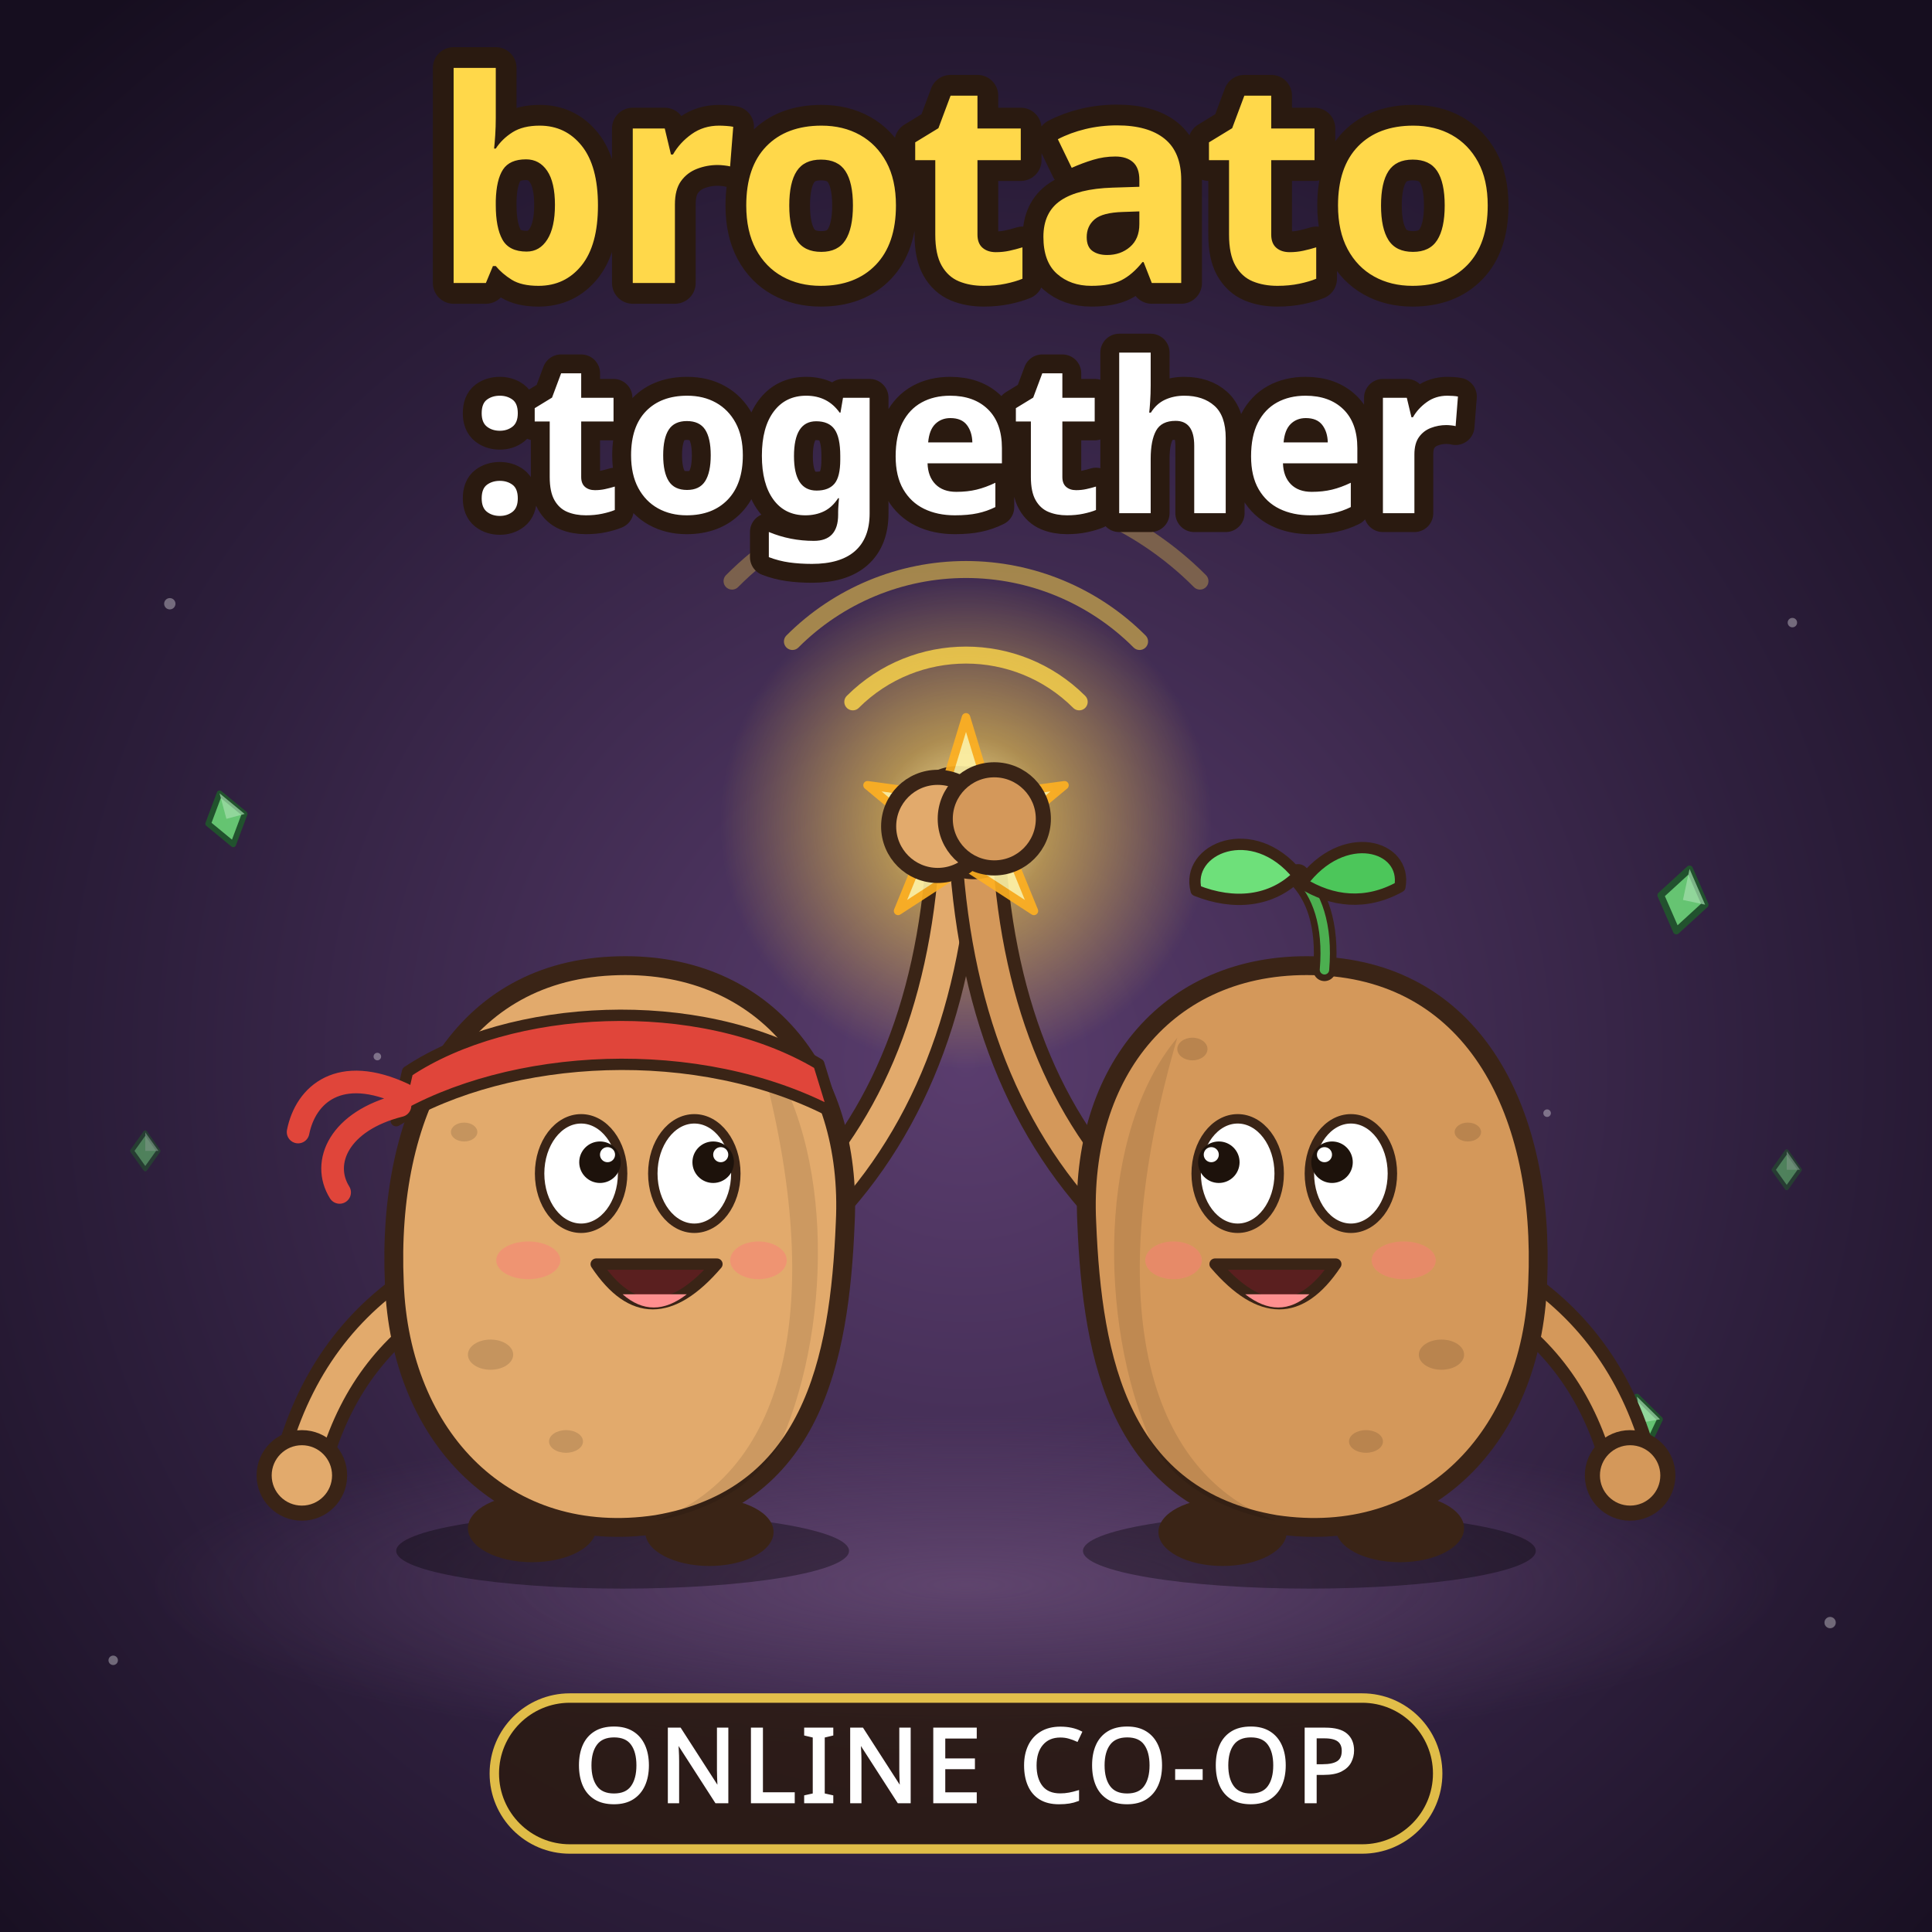
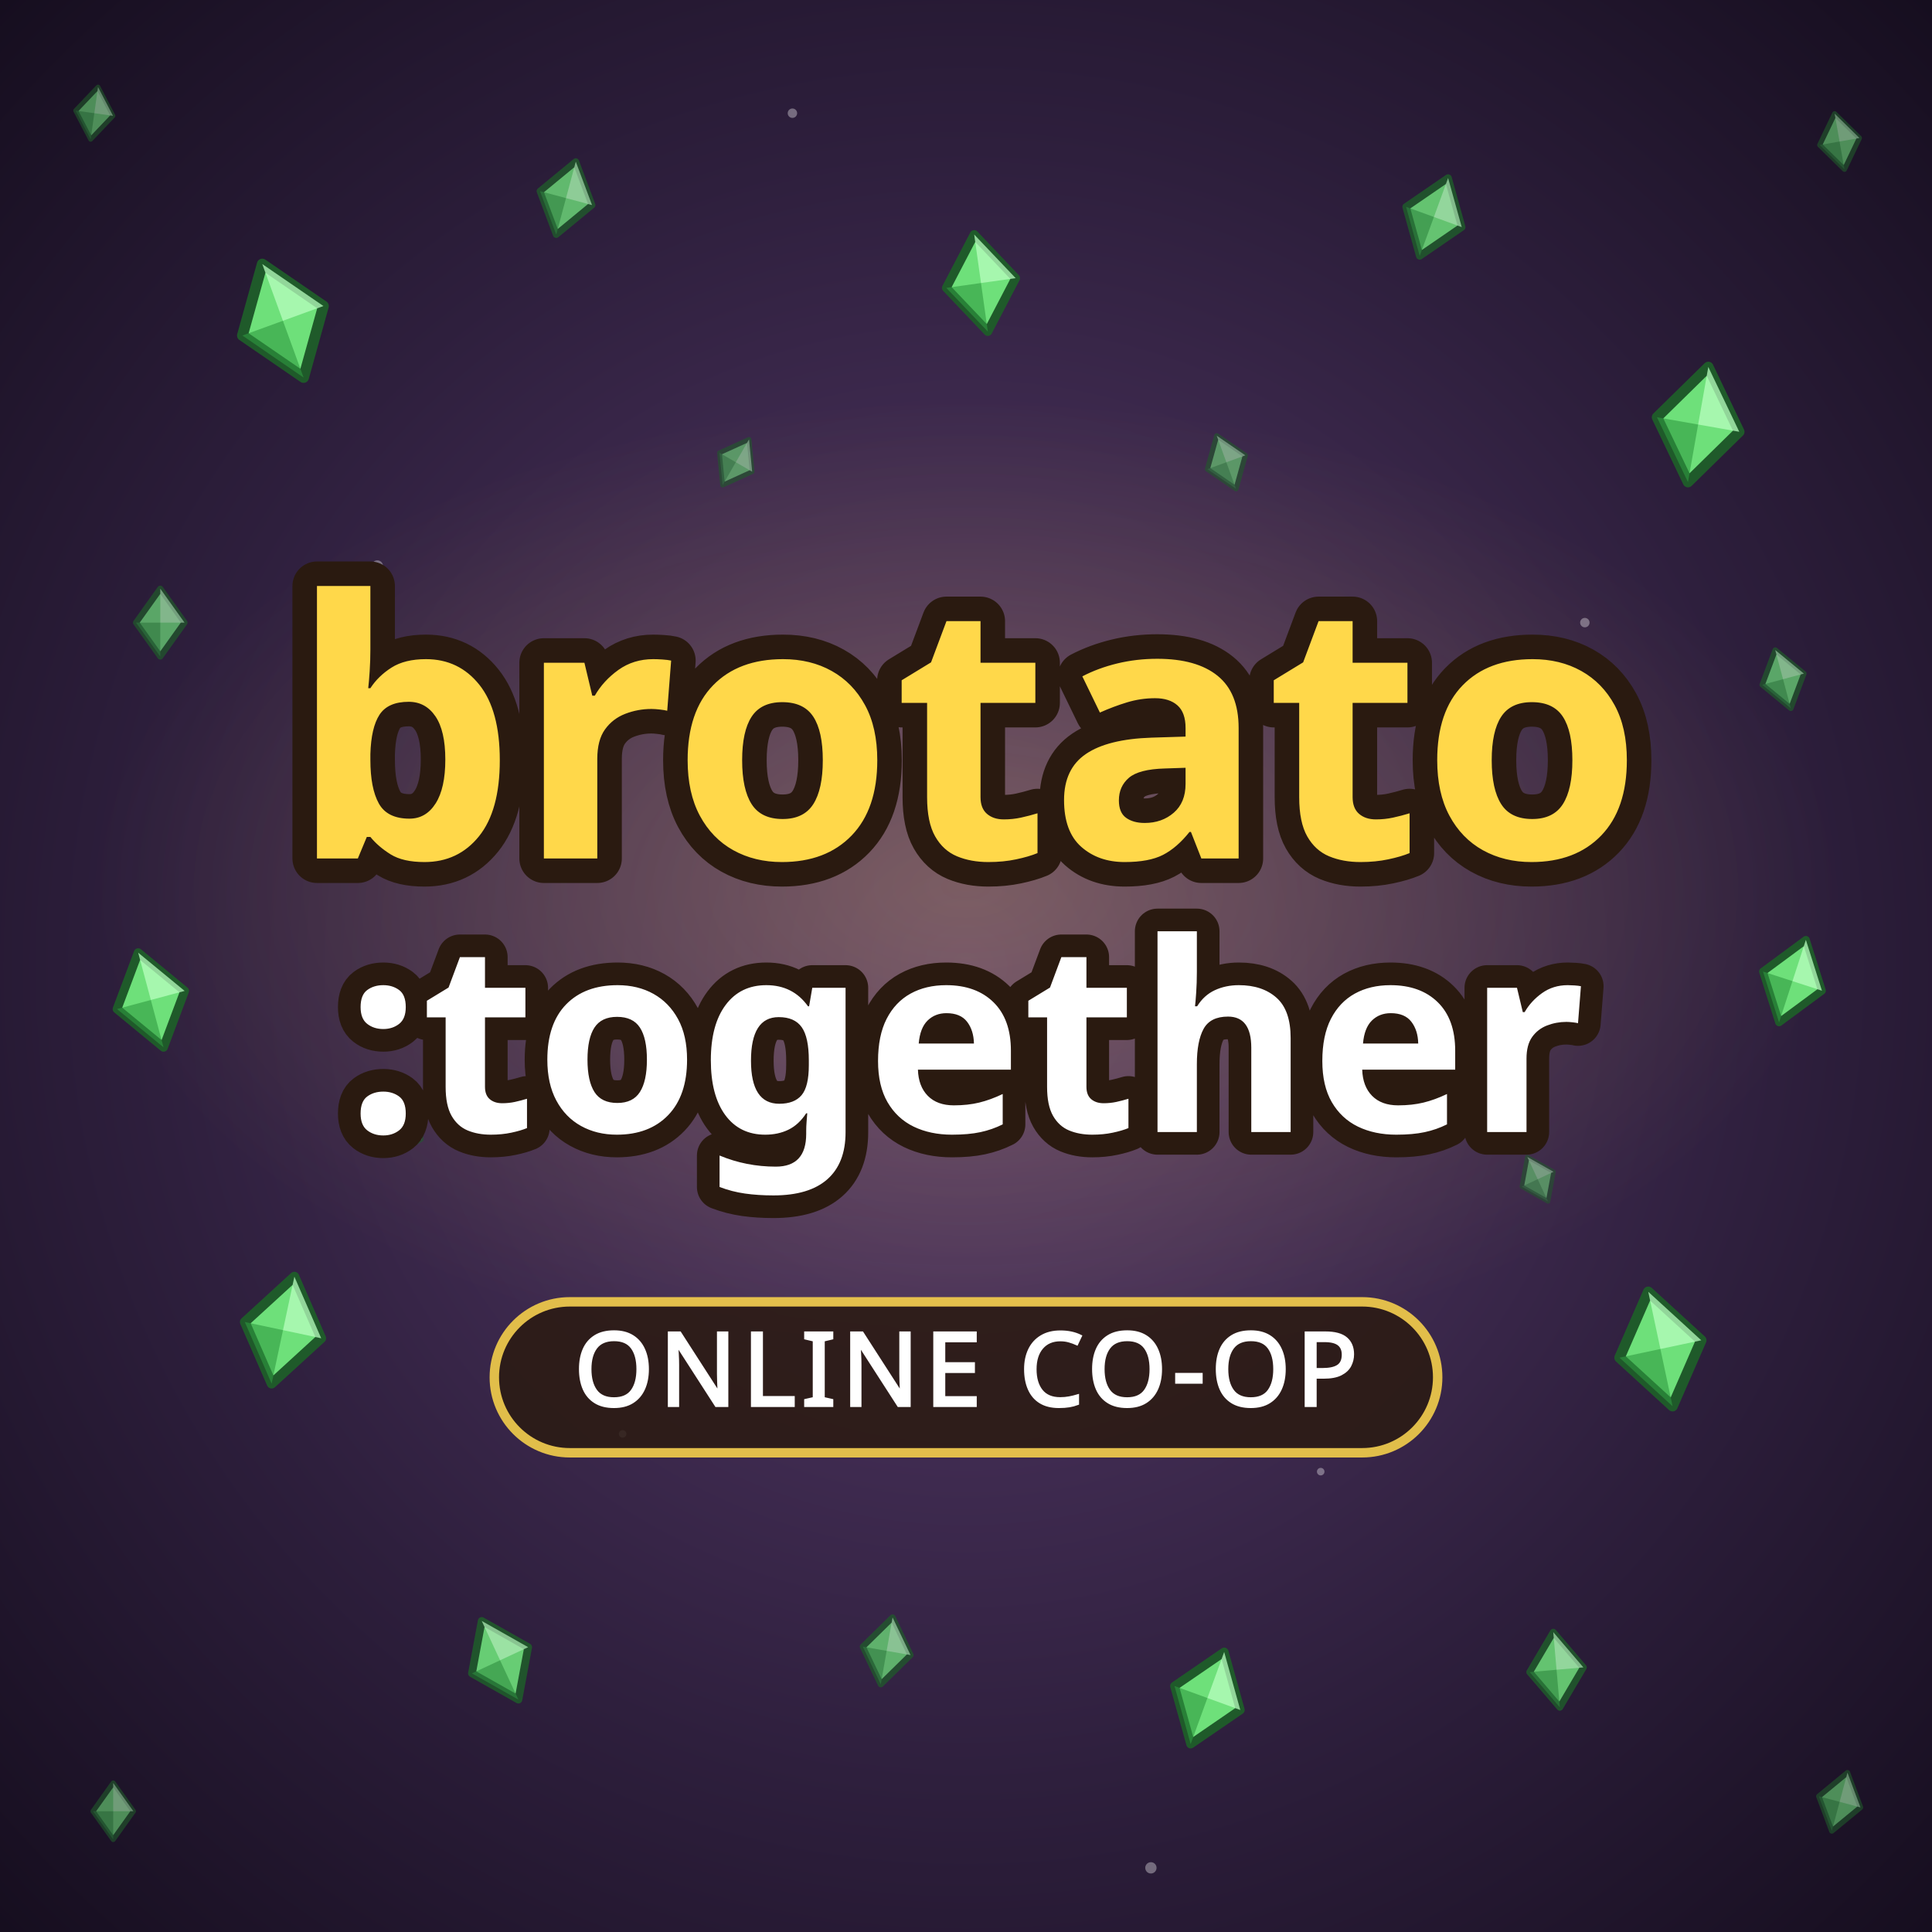
<svg xmlns="http://www.w3.org/2000/svg" xmlns:xlink="http://www.w3.org/1999/xlink" width="1024" height="1024" viewBox="0 0 1024 1024">
  <defs>
-     <radialGradient id="bg" cx="50%" cy="55%" r="70%">
+     <radialGradient id="bg" cx="50%" cy="50%" r="70%">
      <stop offset="0" stop-color="#5a3d6e" />
      <stop offset="0.6" stop-color="#2e1f3d" />
      <stop offset="1" stop-color="#160e1f" />
    </radialGradient>
    <radialGradient id="glow" cx="50%" cy="50%" r="50%">
-       <stop offset="0" stop-color="#fff6c2" stop-opacity="0.95" />
-       <stop offset="0.35" stop-color="#ffd84a" stop-opacity="0.55" />
+       <stop offset="0" stop-color="#ffd84a" stop-opacity="0.22" />
      <stop offset="1" stop-color="#ffd84a" stop-opacity="0" />
    </radialGradient>
-     <radialGradient id="ground" cx="50%" cy="50%" r="50%">
-       <stop offset="0" stop-color="#7a5a86" stop-opacity="0.55" />
-       <stop offset="1" stop-color="#7a5a86" stop-opacity="0" />
-     </radialGradient>
-     <g id="potato-body">
-       <ellipse cx="-48" cy="150" rx="34" ry="18" fill="#3a2416" />
-       <ellipse cx="46" cy="152" rx="34" ry="18" fill="#3a2416" />
-       <path d="M -98,20 Q -150,50 -168,110" fill="none" stroke="#3a2416" stroke-width="30" stroke-linecap="round" />
-       <path d="M -98,20 Q -150,50 -168,110" fill="none" stroke="currentColor" stroke-width="16" stroke-linecap="round" />
-       <path d="M 92,-10 Q 168,-80 176,-208" fill="none" stroke="#3a2416" stroke-width="30" stroke-linecap="round" />
-       <path d="M 92,-10 Q 168,-80 176,-208" fill="none" stroke="currentColor" stroke-width="16" stroke-linecap="round" />
-       <path d="M -6,-148 C 74,-152 122,-92 118,-12 C 115,62 100,134 18,148 C -62,160 -118,102 -121,20 C -125,-70 -88,-144 -6,-148 Z" fill="currentColor" stroke="#3a2416" stroke-width="10" stroke-linejoin="round" />
-       <path d="M 70,-110 C 112,-60 112,40 84,104 C 70,130 40,142 18,146 C 92,118 108,20 70,-110 Z" fill="#000" opacity="0.10" />
-       <ellipse cx="-70" cy="58" rx="12" ry="8" fill="#000" opacity="0.13" />
-       <ellipse cx="-30" cy="104" rx="9" ry="6" fill="#000" opacity="0.13" />
-       <ellipse cx="62" cy="-104" rx="8" ry="6" fill="#000" opacity="0.13" />
-       <ellipse cx="-84" cy="-60" rx="7" ry="5" fill="#000" opacity="0.13" />
-       <ellipse cx="-22" cy="-38" rx="22" ry="29" fill="#fff" stroke="#3a2416" stroke-width="5" />
-       <ellipse cx="38" cy="-38" rx="22" ry="29" fill="#fff" stroke="#3a2416" stroke-width="5" />
-       <circle cx="-12" cy="-44" r="11" fill="#1d120b" />
-       <circle cx="48" cy="-44" r="11" fill="#1d120b" />
-       <circle cx="-8" cy="-48" r="4" fill="#fff" />
-       <circle cx="52" cy="-48" r="4" fill="#fff" />
-       <ellipse cx="-50" cy="8" rx="17" ry="10" fill="#ff7b7b" opacity="0.45" />
-       <ellipse cx="72" cy="8" rx="15" ry="10" fill="#ff7b7b" opacity="0.45" />
-       <path d="M -14,10 Q 14,52 50,10 Z" fill="#5a1f1f" stroke="#3a2416" stroke-width="6" stroke-linejoin="round" />
-       <path d="M 0,26 Q 16,40 34,26" fill="#ff8f8f" />
-       <circle cx="178" cy="-224" r="26" fill="currentColor" stroke="#3a2416" stroke-width="8" />
-       <circle cx="-170" cy="122" r="20" fill="currentColor" stroke="#3a2416" stroke-width="8" />
-     </g>
    <symbol id="gem" viewBox="-10 -14 20 28" overflow="visible">
-       <path d="M 0,-14 L 10,0 L 0,14 L -10,0 Z" fill="#6ee07a" stroke="#1f5a2a" stroke-width="3" stroke-linejoin="round" />
-       <path d="M 0,-14 L 10,0 L 0,0 Z" fill="#b8ffbf" opacity="0.7" />
+       <path d="M 0,-14 L 10,0 L 0,14 L -10,0 Z" fill="#6ee07a" stroke="#1f5a2a" stroke-width="2.5" stroke-linejoin="round" />
+       <path d="M 0,-14 L 10,0 L 0,0 Z" fill="#b8ffbf" opacity="0.75" />
+       <path d="M 0,14 L -10,0 L 0,0 Z" fill="#2f9a40" opacity="0.6" />
    </symbol>
  </defs>
  <rect width="1024" height="1024" fill="url(#bg)" />
-   <g opacity="0.85">
-     <use xlink:href="#gem" x="110" y="420" width="20" height="28" transform="rotate(-15 120 434)" />
-     <use xlink:href="#gem" x="880" y="460" width="24" height="34" transform="rotate(12 892 477)" />
-     <use xlink:href="#gem" x="160" y="760" width="18" height="25" />
-     <use xlink:href="#gem" x="860" y="740" width="20" height="28" transform="rotate(-10 870 754)" />
-     <use xlink:href="#gem" x="70" y="600" width="14" height="20" opacity="0.6" />
-     <use xlink:href="#gem" x="940" y="610" width="14" height="20" opacity="0.6" />
+   <ellipse cx="512" cy="470" rx="470" ry="260" fill="url(#glow)" />
+   <g>
+     <use xlink:href="#gem" x="127.1" y="138.0" width="45.7" height="64" transform="rotate(-20 150 170)" opacity="1" />
+     <use xlink:href="#gem" x="285.7" y="85.0" width="28.6" height="40" transform="rotate(15 300 105)" opacity="0.8" />
+     <use xlink:href="#gem" x="501.4" y="124.0" width="37.1" height="52" transform="rotate(-8 520 150)" opacity="1" />
+     <use xlink:href="#gem" x="744.3" y="93.0" width="31.4" height="44" transform="rotate(20 760 115)" opacity="0.85" />
+     <use xlink:href="#gem" x="877.9" y="194.0" width="44.3" height="62" transform="rotate(10 900 225)" opacity="1" />
+     <use xlink:href="#gem" x="72.1" y="312.0" width="25.7" height="36" transform="rotate(0 85 330)" opacity="0.7" />
+     <use xlink:href="#gem" x="933.6" y="344.0" width="22.9" height="32" transform="rotate(-15 945 360)" opacity="0.7" />
+     <use xlink:href="#gem" x="380.0" y="231.0" width="20.0" height="28" transform="rotate(30 390 245)" opacity="0.6" />
+     <use xlink:href="#gem" x="639.3" y="230.0" width="21.4" height="30" transform="rotate(-20 650 245)" opacity="0.6" />
+     <use xlink:href="#gem" x="61.4" y="504.0" width="37.1" height="52" transform="rotate(-15 80 530)" opacity="1" />
+     <use xlink:href="#gem" x="933.6" y="497.0" width="32.9" height="46" transform="rotate(18 950 520)" opacity="1" />
+     <use xlink:href="#gem" x="129.3" y="676.0" width="41.4" height="58" transform="rotate(12 150 705)" opacity="1" />
+     <use xlink:href="#gem" x="857.9" y="684.0" width="44.3" height="62" transform="rotate(-12 880 715)" opacity="1" />
+     <use xlink:href="#gem" x="248.6" y="857.0" width="32.9" height="46" transform="rotate(-25 265 880)" opacity="0.9" />
+     <use xlink:href="#gem" x="457.1" y="857.0" width="25.7" height="36" transform="rotate(10 470 875)" opacity="0.75" />
+     <use xlink:href="#gem" x="621.4" y="874.0" width="37.1" height="52" transform="rotate(20 640 900)" opacity="1" />
+     <use xlink:href="#gem" x="810.7" y="865.0" width="28.6" height="40" transform="rotate(-5 825 885)" opacity="0.85" />
+     <use xlink:href="#gem" x="49.3" y="945.0" width="21.4" height="30" transform="rotate(0 60 960)" opacity="0.6" />
+     <use xlink:href="#gem" x="963.6" y="939.0" width="22.9" height="32" transform="rotate(15 975 955)" opacity="0.6" />
+     <use xlink:href="#gem" x="964.3" y="60.0" width="21.4" height="30" transform="rotate(-10 975 75)" opacity="0.6" />
+     <use xlink:href="#gem" x="40.0" y="46.0" width="20.0" height="28" transform="rotate(8 50 60)" opacity="0.6" />
+     <use xlink:href="#gem" x="205.7" y="587.0" width="18.6" height="26" transform="rotate(25 215 600)" opacity="0.55" />
+     <use xlink:href="#gem" x="805.7" y="612.0" width="18.6" height="26" transform="rotate(-25 815 625)" opacity="0.55" />
  </g>
  <g fill="#fff" opacity="0.35">
-     <circle cx="90" cy="320" r="3" />
-     <circle cx="950" cy="330" r="2.5" />
-     <circle cx="200" cy="560" r="2" />
-     <circle cx="820" cy="590" r="2" />
-     <circle cx="60" cy="880" r="2.5" />
-     <circle cx="970" cy="860" r="3" />
-   </g>
-   <ellipse cx="512" cy="840" rx="430" ry="90" fill="url(#ground)" />
-   <ellipse cx="330" cy="822" rx="120" ry="20" fill="#000" opacity="0.35" />
-   <ellipse cx="694" cy="822" rx="120" ry="20" fill="#000" opacity="0.35" />
-   <circle cx="512" cy="436" r="130" fill="url(#glow)" />
-   <g fill="none" stroke="#ffd84a" stroke-linecap="round" opacity="0.8">
-     <path d="M 452,372 A 85,85 0 0 1 572,372" stroke-width="9" />
-     <path d="M 420,340 A 130,130 0 0 1 604,340" stroke-width="9" opacity="0.65" />
-     <path d="M 388,308 A 175,175 0 0 1 636,308" stroke-width="9" opacity="0.4" />
-   </g>
-   <g transform="translate(330 660)">
-     <use xlink:href="#potato-body" color="#e2aa6c" />
-     <path d="M -114,-92 C -60,-128 40,-134 104,-96 L 112,-70 C 40,-108 -60,-102 -120,-66 Z" fill="#e0453a" stroke="#3a2416" stroke-width="6" stroke-linejoin="round" />
-     <path d="M -116,-80 C -150,-96 -168,-80 -172,-60 M -118,-74 C -150,-66 -160,-44 -150,-28" fill="none" stroke="#e0453a" stroke-width="12" stroke-linecap="round" />
-   </g>
-   <g transform="translate(694 660) scale(-1 1)">
-     <use xlink:href="#potato-body" color="#d4985a" />
-     <path d="M -8,-146 C -10,-170 -4,-186 6,-196" fill="none" stroke="#3a2416" stroke-width="12" stroke-linecap="round" />
-     <path d="M -8,-146 C -10,-170 -4,-186 6,-196" fill="none" stroke="#4caf50" stroke-width="5" stroke-linecap="round" />
-     <path d="M 6,-196 C 30,-226 66,-210 60,-188 C 40,-180 20,-182 6,-196 Z" fill="#6ee07a" stroke="#3a2416" stroke-width="6" stroke-linejoin="round" />
-     <path d="M 4,-192 C -18,-222 -52,-212 -48,-190 C -30,-180 -12,-182 4,-192 Z" fill="#4cc65a" stroke="#3a2416" stroke-width="6" stroke-linejoin="round" />
-   </g>
-   <g transform="translate(512 436)">
-     <path d="M 0,-62 L 14,-16 L 58,-22 L 22,8 L 40,52 L 0,26 L -40,52 L -22,8 L -58,-22 L -14,-16 Z" fill="#fff3a6" stroke="#ffb020" stroke-width="5" stroke-linejoin="round" opacity="0.9" transform="scale(0.9)" />
-   </g>
-   <g stroke="#3a2416" stroke-width="8">
-     <circle cx="497" cy="438" r="26" fill="#e2aa6c" />
-     <circle cx="527" cy="434" r="26" fill="#d4985a" />
+     <circle cx="200" cy="300" r="3" />
+     <circle cx="840" cy="330" r="2.5" />
+     <circle cx="330" cy="760" r="2" />
+     <circle cx="700" cy="780" r="2" />
+     <circle cx="420" cy="60" r="2.5" />
+     <circle cx="610" cy="990" r="3" />
  </g>
  <g font-family="Tomson Talks" font-weight="bold" text-anchor="middle" paint-order="stroke" stroke="#2a1a10" stroke-linejoin="round">
-     <text x="512" y="150" font-size="150" fill="#ffd84a" stroke-width="22">brotato</text>
-     <text x="512" y="272" font-size="112" fill="#fff" stroke-width="20">:together</text>
+     <text x="512" y="455" font-size="190" fill="#ffd84a" stroke-width="26">brotato</text>
+     <text x="512" y="600" font-size="140" fill="#fff" stroke-width="24">:together</text>
  </g>
-   <rect x="262" y="900" width="500" height="80" rx="40" fill="#2a1a10" opacity="0.85" stroke="#ffd84a" stroke-width="5" />
-   <text x="512" y="955" font-family="Tomson Talks" font-size="54" letter-spacing="3" text-anchor="middle" fill="#fff" stroke="#fff" stroke-width="1.5">ONLINE CO-OP</text>
+   <rect x="262" y="690" width="500" height="80" rx="40" fill="#2a1a10" opacity="0.85" stroke="#ffd84a" stroke-width="5" />
+   <text x="512" y="745" font-family="Tomson Talks" font-size="54" letter-spacing="3" text-anchor="middle" fill="#fff" stroke="#fff" stroke-width="1.5">ONLINE CO-OP</text>
</svg>
